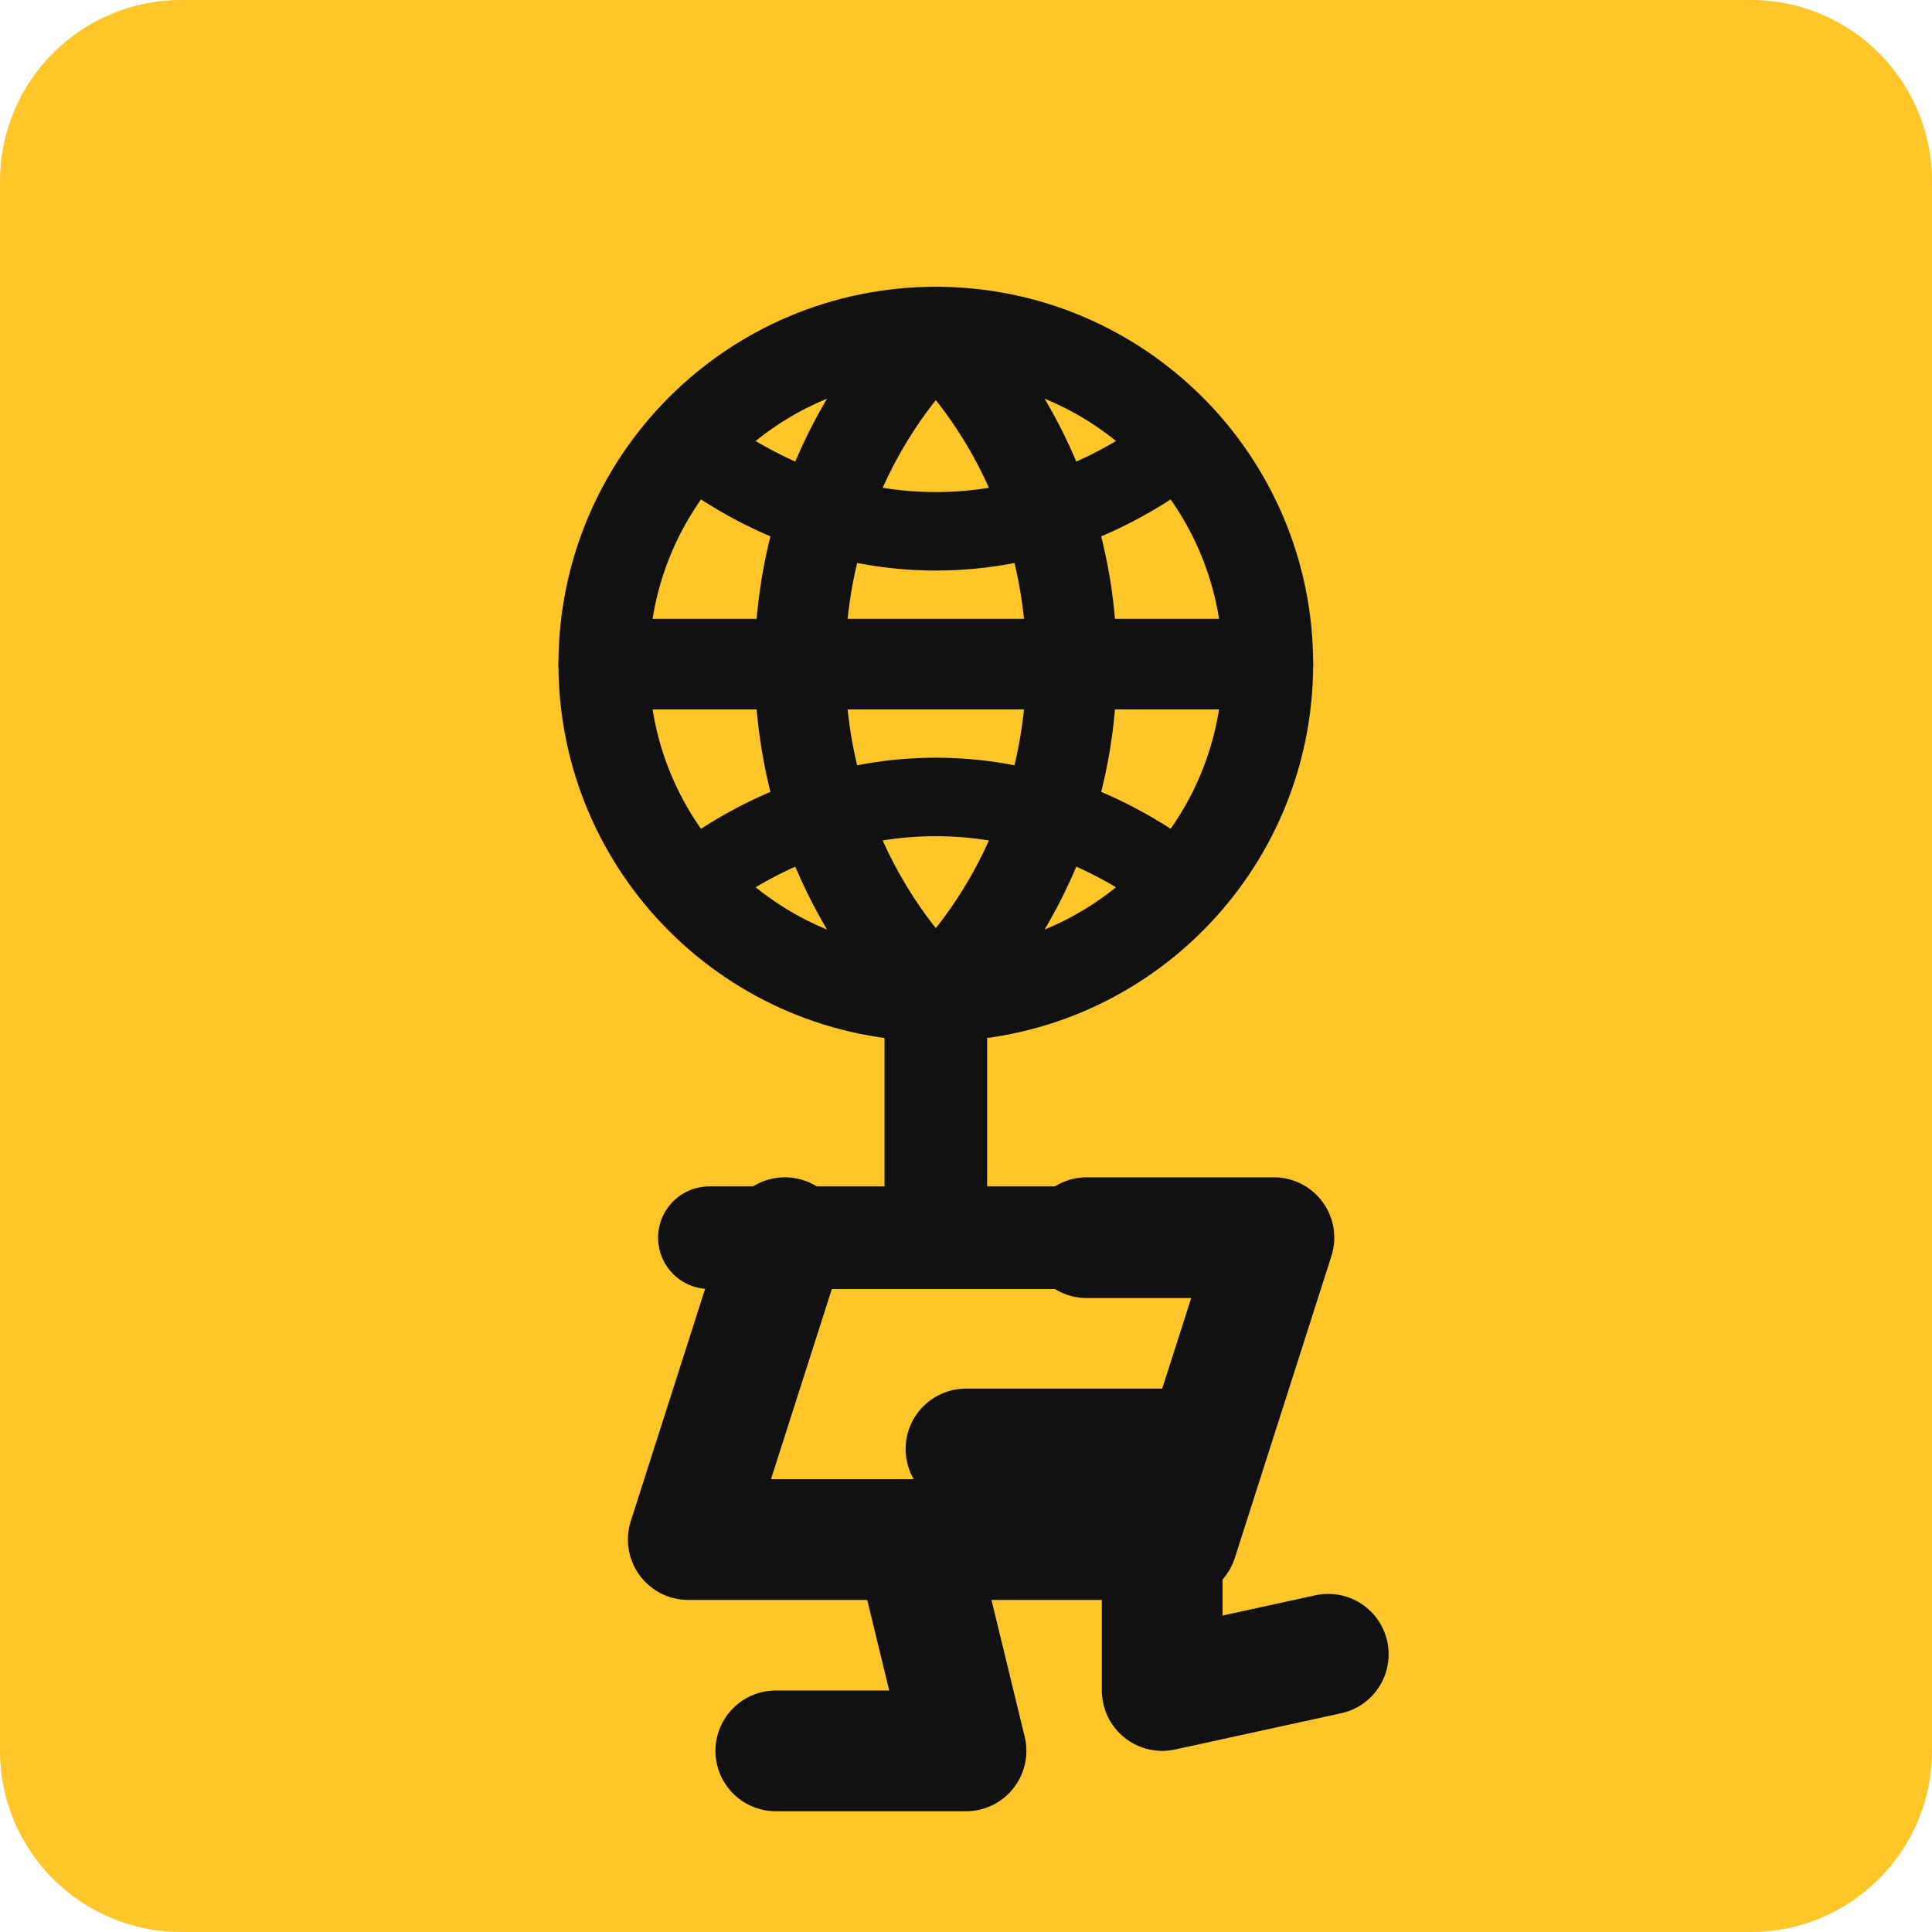
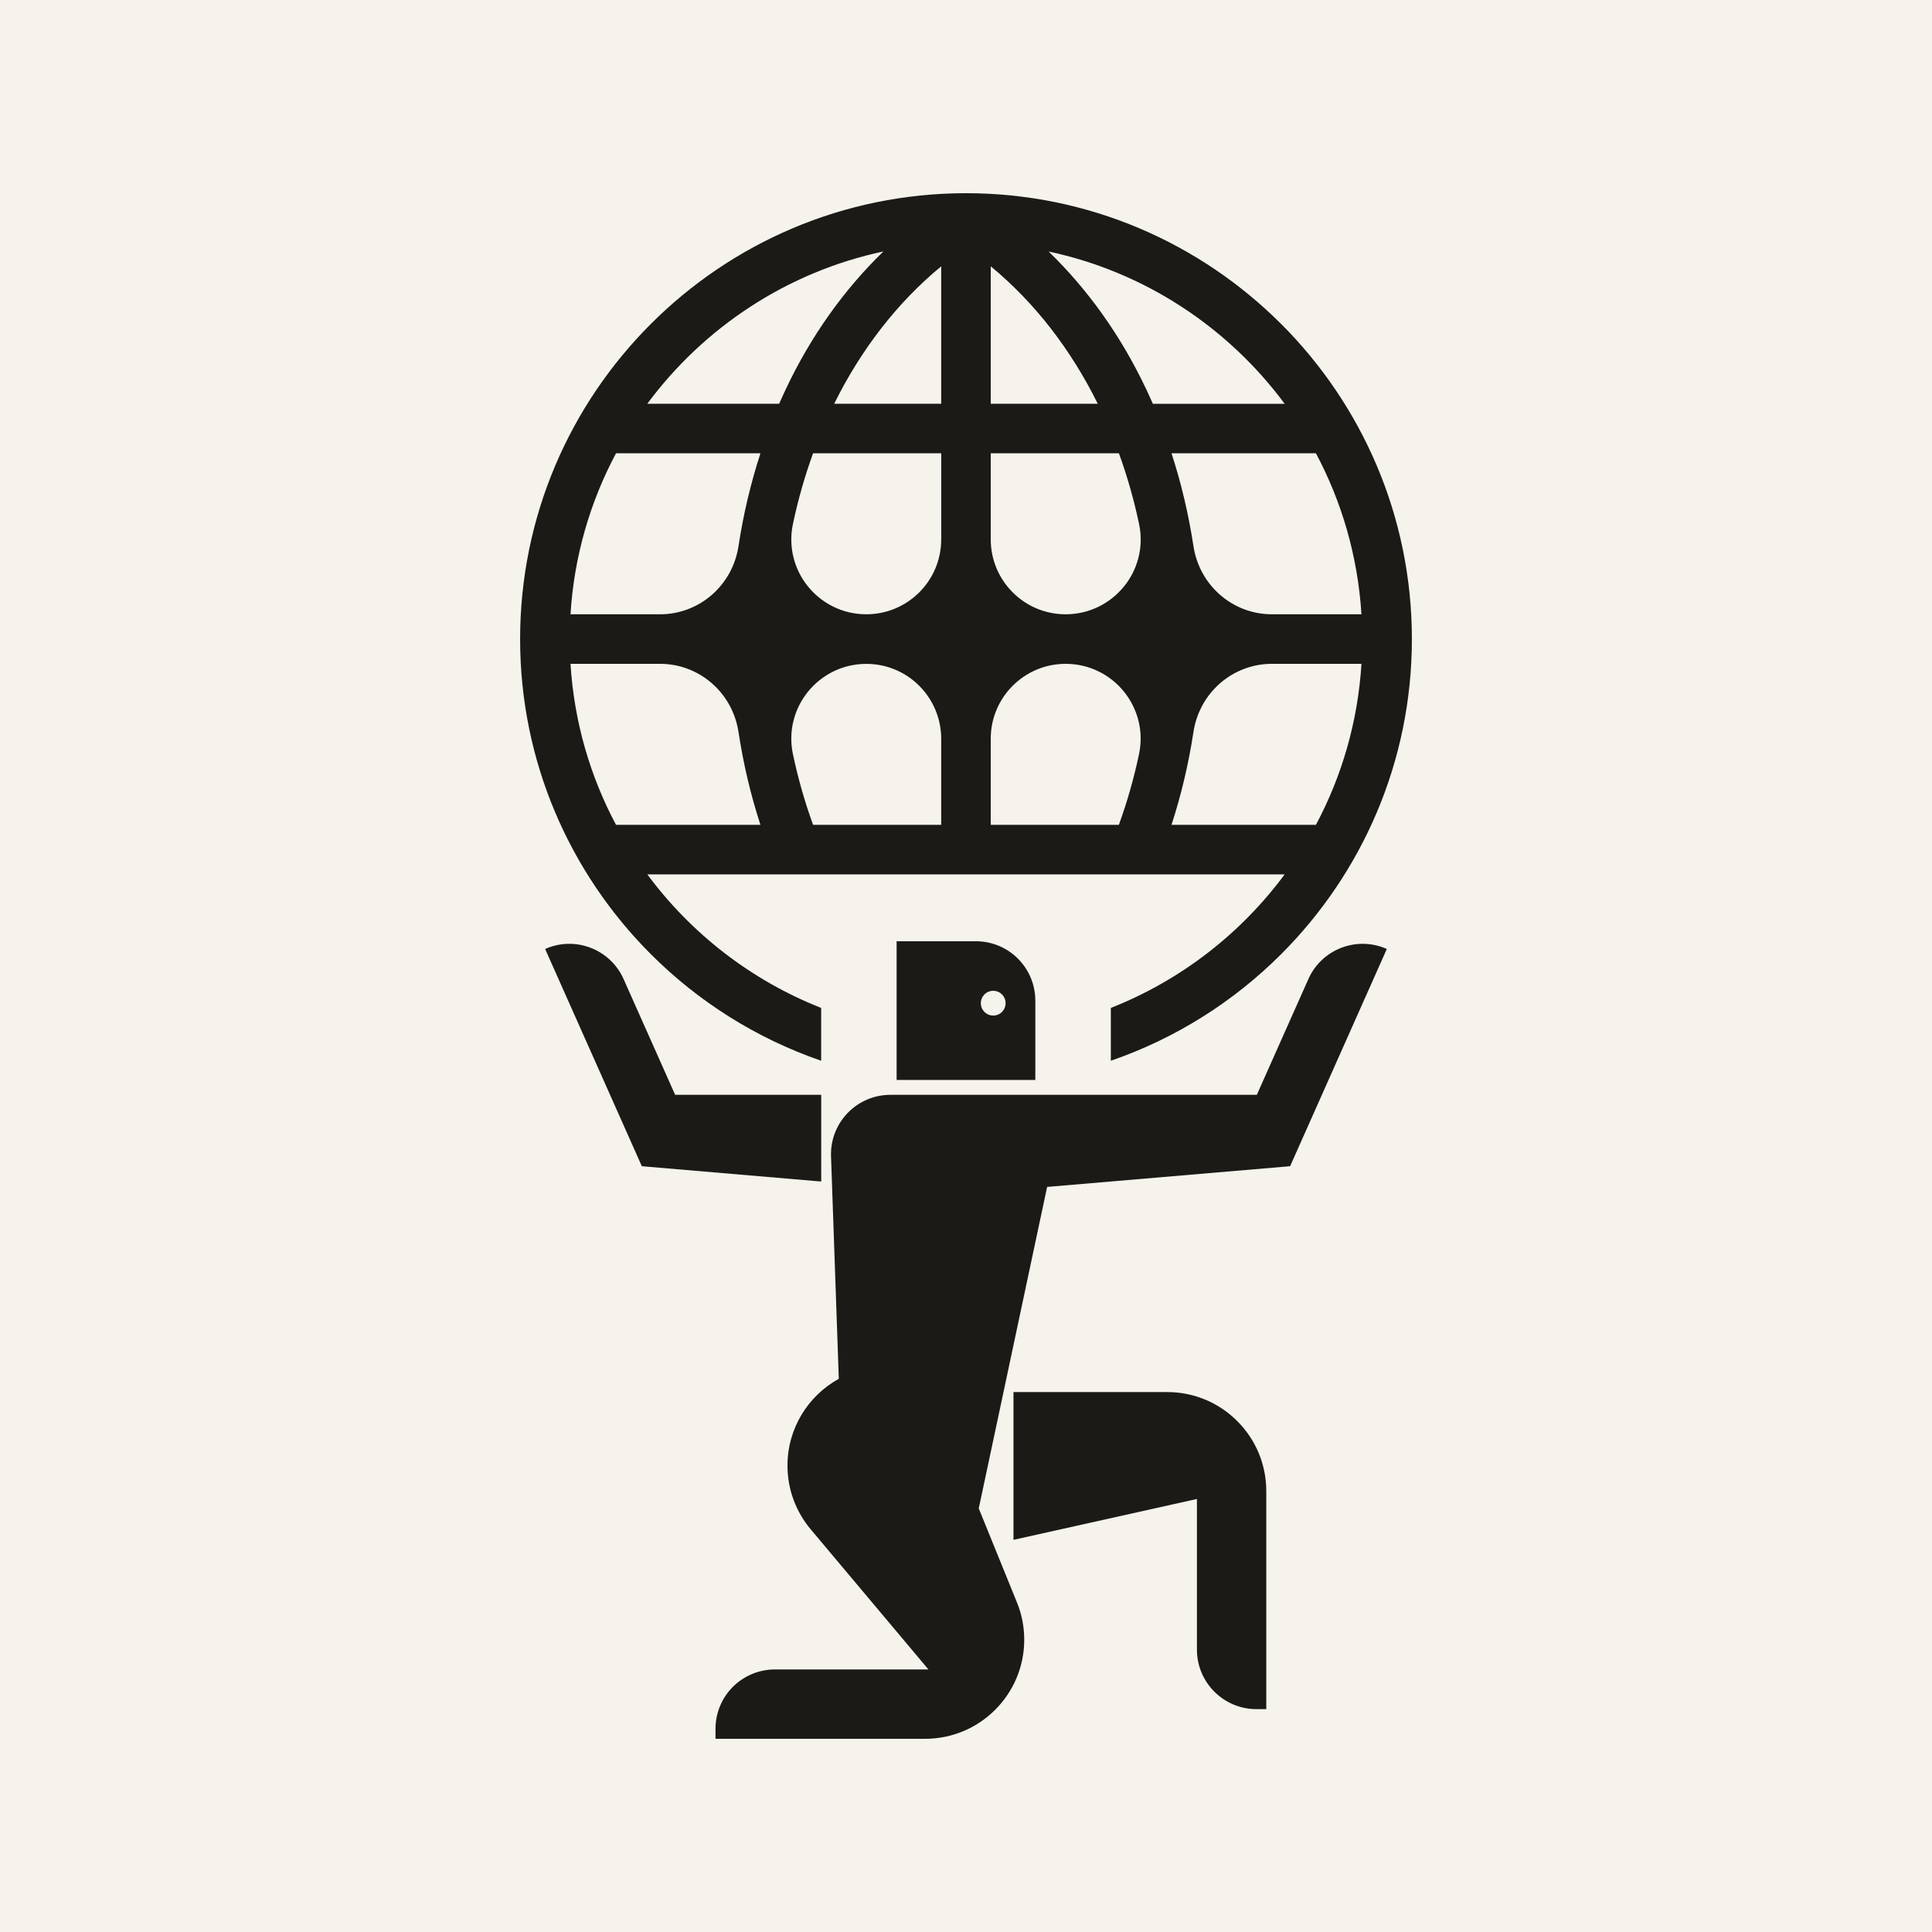
- <svg xmlns="http://www.w3.org/2000/svg" viewBox="0 0 64 64" role="img" aria-label="Atla favicon">
-   <rect width="64" height="64" rx="6" fill="#FFC629" />
-   <g fill="none" stroke="#111111" stroke-linecap="round" stroke-linejoin="round">
-     <circle cx="31" cy="22" r="11" stroke-width="3" />
-     <path d="M20 22h22" stroke-width="3" />
-     <path d="M31 11c-3 3-4.5 7-4.5 11s1.5 8 4.5 11" stroke-width="3" />
-     <path d="M31 11c3 3 4.5 7 4.5 11s-1.5 8-4.5 11" stroke-width="3" />
-     <path d="M24 15.5c2.2 1.4 4.6 2.1 7 2.1s4.8-.7 7-2.1" stroke-width="2.6" />
-     <path d="M24 28.5c2.2-1.4 4.6-2.1 7-2.1s4.8.7 7 2.1" stroke-width="2.6" />
-     <path d="M31 33v8" stroke-width="3.4" />
-     <path d="M23.5 41h15" stroke-width="3.4" />
-     <path d="M26 41 22.8 51h7.5l1.7 7h-6.3" stroke-width="4" />
-     <path d="M36 41h6.2L39 51h-6.8" stroke-width="4" />
-     <path d="M32 48h6.5v8l5.5-1.2" stroke-width="4" />
+ <svg xmlns="http://www.w3.org/2000/svg" viewBox="0 0 640 640">
+   <rect width="640" height="640" fill="#f6f3ec" />
+   <g fill="#1b1a17" transform="translate(172.295 64.000) scale(1.01587)">
+     <path d="M248.147 42.631C221.816 16.3 185.468 0 145.389 0C105.31 0 68.963 16.3 42.631 42.631C16.3 68.963 0 105.31 0 145.389C0 185.468 16.3 221.816 42.631 248.147C58.107 263.623 77.04 275.626 98.17 282.895V265.675C75.425 256.709 55.813 241.492 41.484 222.123H249.31C234.981 241.492 215.354 256.709 192.625 265.675V282.895C213.755 275.626 232.687 263.623 248.163 248.147C274.495 221.816 290.795 185.468 290.795 145.389C290.795 105.31 274.495 68.963 248.163 42.631H248.147ZM31.275 205.968C22.826 190.137 17.608 172.335 16.429 153.466H45.62C52.066 153.466 57.978 155.841 62.533 159.815C67.073 163.773 70.239 169.33 71.208 175.679C72.792 186.066 75.182 196.211 78.365 205.968H31.275ZM71.208 115.1C70.239 121.449 67.073 127.006 62.533 130.963C57.978 134.937 52.066 137.312 45.62 137.312H16.429C17.592 118.444 22.826 100.642 31.275 84.81H78.365C75.199 94.568 72.792 104.713 71.208 115.1ZM84.471 68.656H41.484C59.933 43.746 87.104 25.669 118.46 18.997C105.617 31.436 94.842 46.557 86.701 63.761C85.941 65.377 85.198 67.008 84.487 68.64L84.471 68.656ZM137.312 205.968H95.537C92.839 198.569 90.642 190.864 88.962 182.932C87.363 175.339 89.463 167.973 93.905 162.513C98.348 157.053 105.133 153.483 112.887 153.483C119.639 153.483 125.746 156.213 130.156 160.639C134.582 165.065 137.312 171.172 137.312 177.908V205.984V205.968ZM137.312 112.887C137.312 119.639 134.582 125.746 130.156 130.156C125.729 134.582 119.623 137.312 112.887 137.312C105.133 137.312 98.348 133.742 93.905 128.282C89.463 122.822 87.363 115.455 88.962 107.863C90.642 99.915 92.839 92.209 95.537 84.81H137.328V112.887H137.312ZM137.312 68.656H102.419C111.174 50.951 122.999 35.636 137.312 23.844V68.656ZM153.466 23.844C167.779 35.636 179.604 50.951 188.36 68.656H153.466V23.844ZM201.816 182.932C200.136 190.88 197.939 198.569 195.242 205.968H153.466V177.892C153.466 171.139 156.197 165.033 160.623 160.623C165.049 156.197 171.155 153.466 177.892 153.466C185.646 153.466 192.431 157.037 196.873 162.497C201.316 167.957 203.416 175.323 201.816 182.916V182.932ZM196.873 128.282C192.431 133.742 185.646 137.312 177.892 137.312C171.139 137.312 165.033 134.582 160.623 130.156C156.197 125.729 153.466 119.623 153.466 112.887V84.81H195.258C197.956 92.209 200.153 99.915 201.833 107.863C203.432 115.455 201.332 122.822 196.889 128.282H196.873ZM204.094 63.777C195.952 46.573 185.177 31.436 172.335 19.014C203.69 25.685 230.862 43.762 249.31 68.672H206.324C205.613 67.025 204.87 65.393 204.11 63.794L204.094 63.777ZM259.504 84.81C267.952 100.642 273.17 118.444 274.35 137.312H245.159C238.713 137.312 232.801 134.937 228.245 130.963C223.706 127.006 220.539 121.449 219.57 115.1C217.987 104.729 215.596 94.568 212.414 84.81H259.504ZM259.504 205.968H212.414C215.58 196.211 217.987 186.066 219.57 175.679C220.539 169.33 223.706 163.773 228.245 159.815C232.801 155.841 238.713 153.466 245.159 153.466H274.35C273.186 172.335 267.952 190.137 259.504 205.968Z" />
+     <path d="M98.17 322.28L39.691 317.288L8.158 246.451C17.931 242.089 29.401 246.499 33.746 256.273L50.547 293.993H98.186V322.28H98.17ZM257.032 256.289L240.232 294.009H120.754C115.261 294.009 110.334 296.287 106.813 299.922C103.291 303.573 101.191 308.581 101.385 314.057L103.921 386.606C93.938 392.115 87.185 402.728 87.185 414.909C87.185 422.824 90.028 430.061 94.745 435.683L133.144 481.384H83.098C77.751 481.384 72.905 483.549 69.383 487.054C65.877 490.56 63.713 495.406 63.713 500.769V504H132.078C140.995 504 149.072 500.381 154.92 494.534C160.768 488.686 164.387 480.608 164.387 471.691C164.387 467.394 163.547 463.275 162.012 459.527L149.557 428.882L171.85 324.04C196.615 321.924 226.323 319.388 251.087 317.288L282.621 246.451C272.847 242.089 261.378 246.499 257.032 256.273V256.289ZM233.851 400.402C239.698 406.234 243.317 414.311 243.317 423.244V494.324H240.086C234.739 494.324 229.893 492.143 226.387 488.637C222.882 485.132 220.701 480.285 220.701 474.938V425.797L160.881 439.124V390.936H211.008C219.942 390.936 228.019 394.554 233.851 400.402ZM168.005 263.316C168.005 257.969 165.841 253.123 162.335 249.601C158.83 246.096 153.983 243.931 148.62 243.931H122.773V289.163H168.005V263.316ZM157.133 266.983C156.407 267.71 155.389 268.162 154.274 268.162C153.16 268.162 152.142 267.71 151.415 266.983C150.688 266.256 150.236 265.238 150.236 264.124C150.236 263.009 150.688 261.991 151.415 261.265C152.142 260.538 153.16 260.085 154.274 260.085C155.389 260.085 156.407 260.538 157.133 261.265C157.86 261.991 158.313 263.009 158.313 264.124C158.313 265.238 157.86 266.256 157.133 266.983Z" />
  </g>
</svg>
